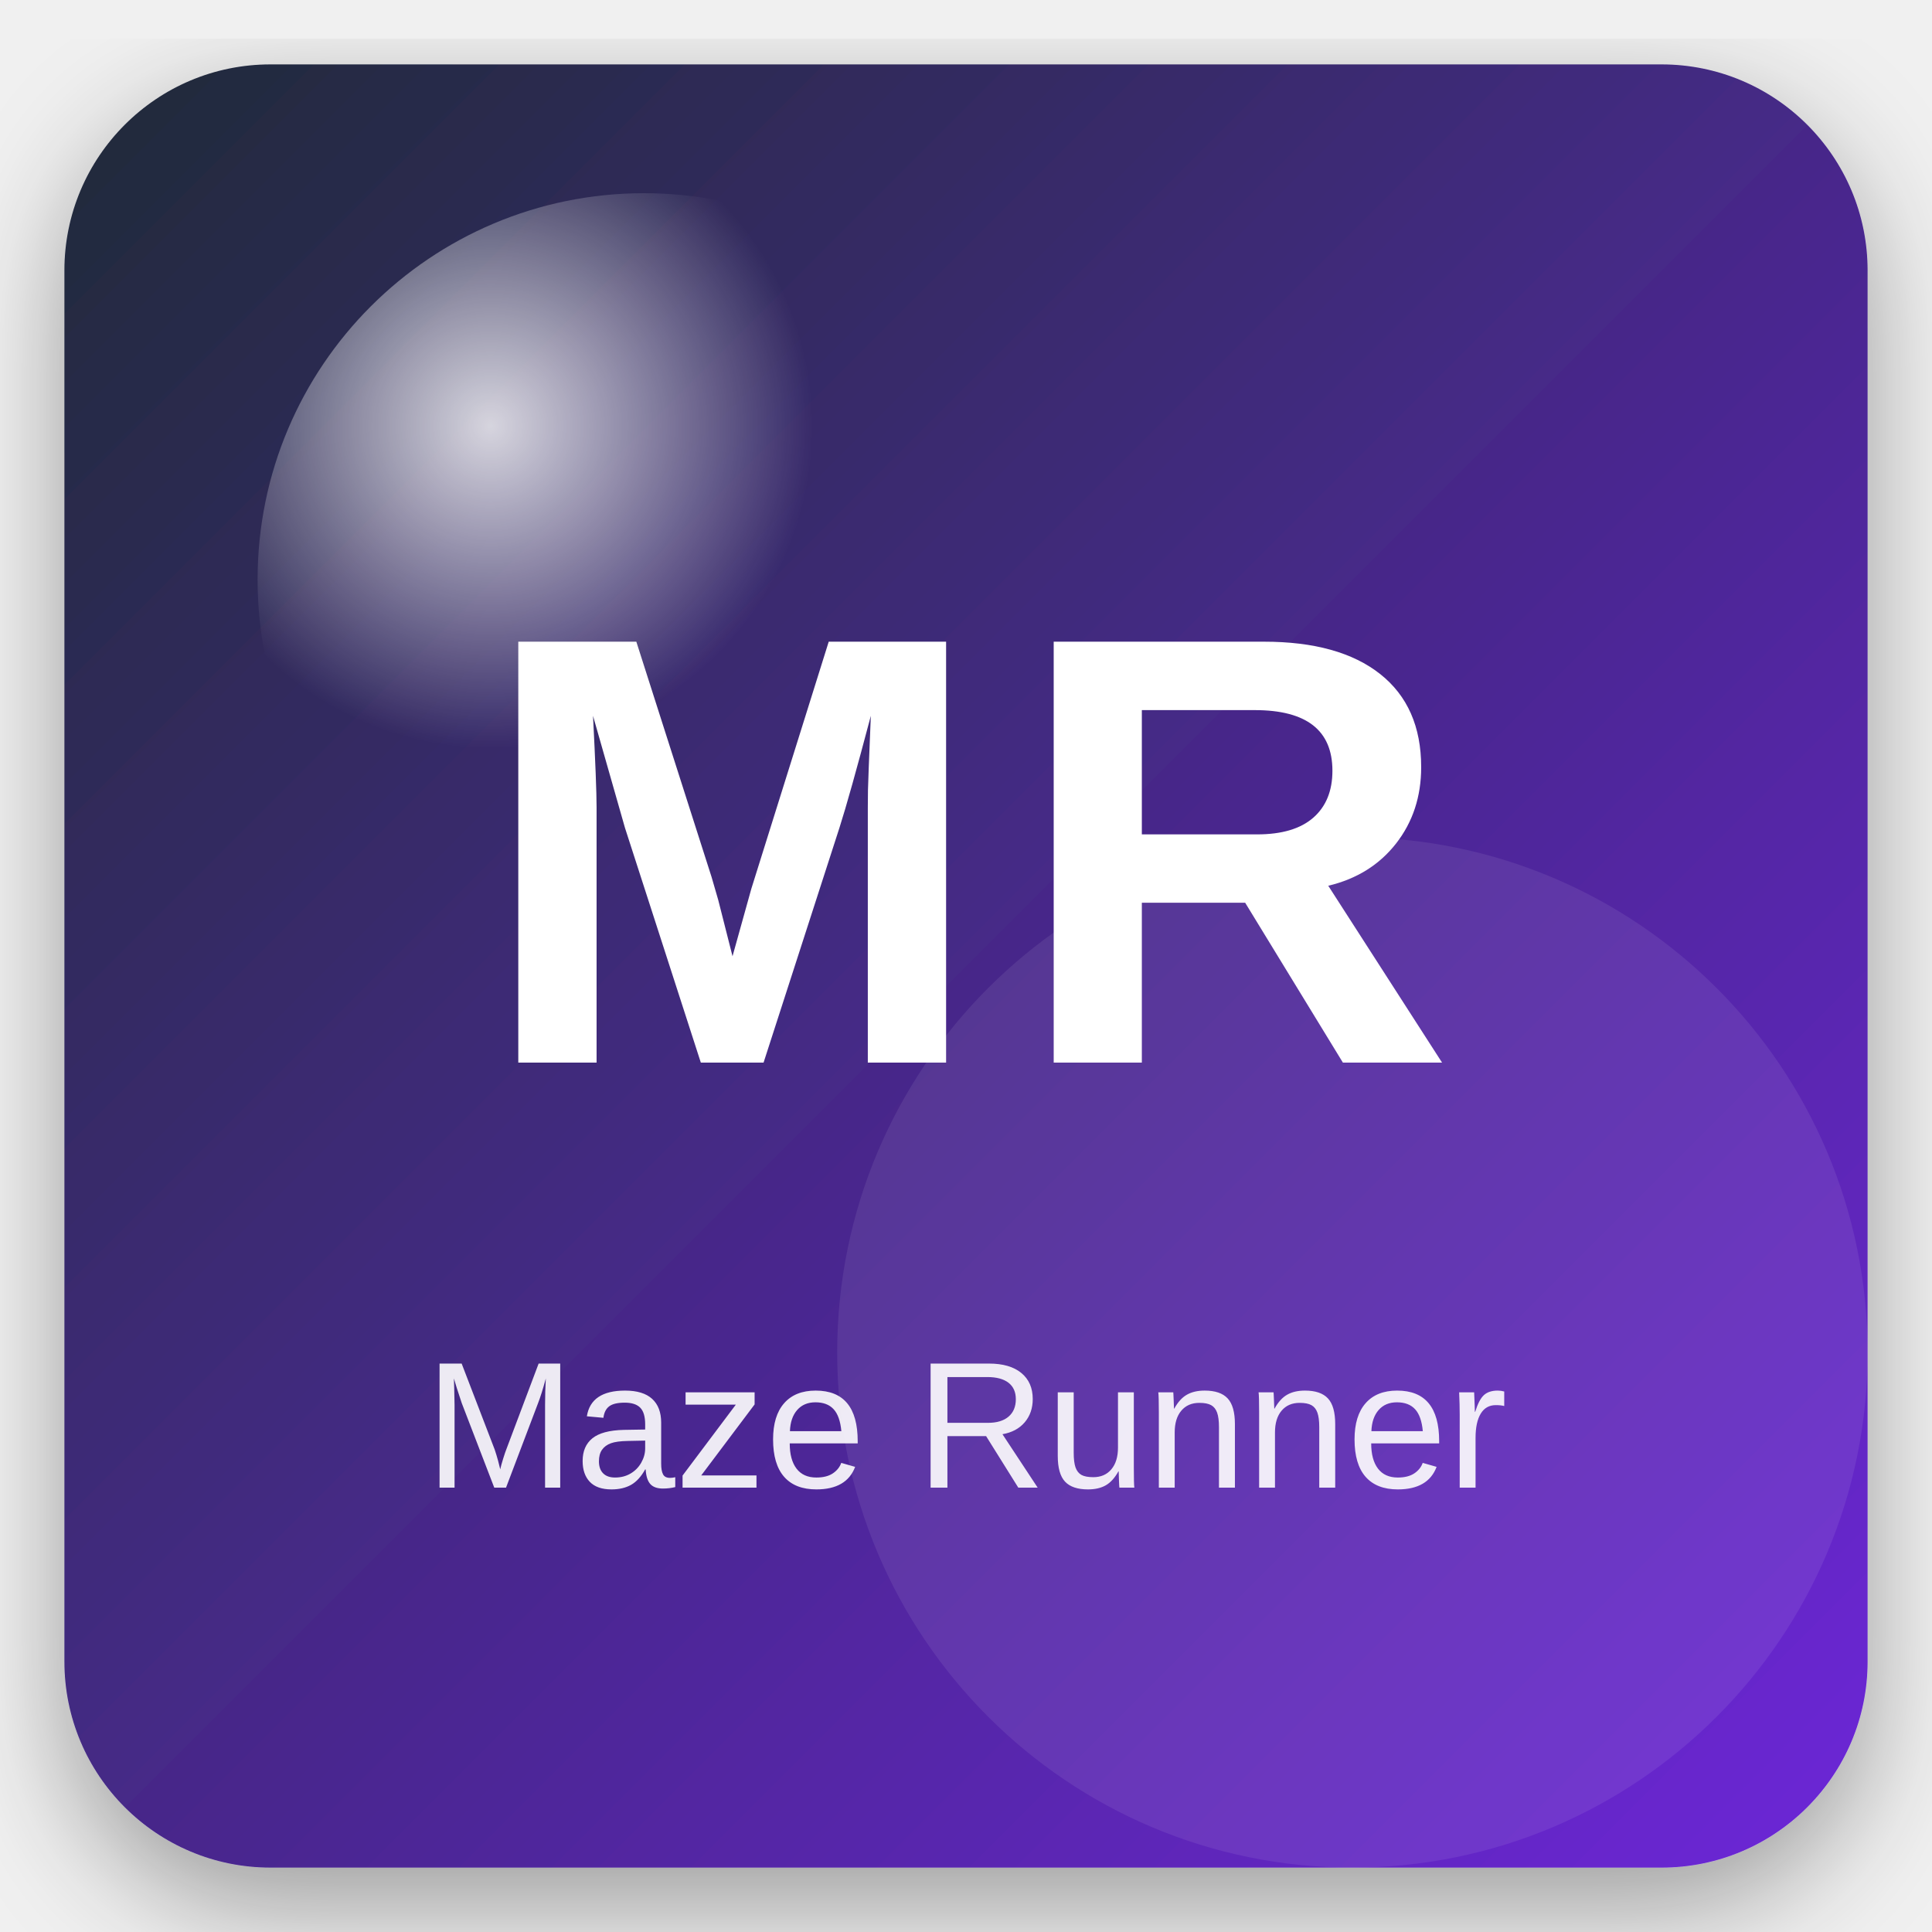
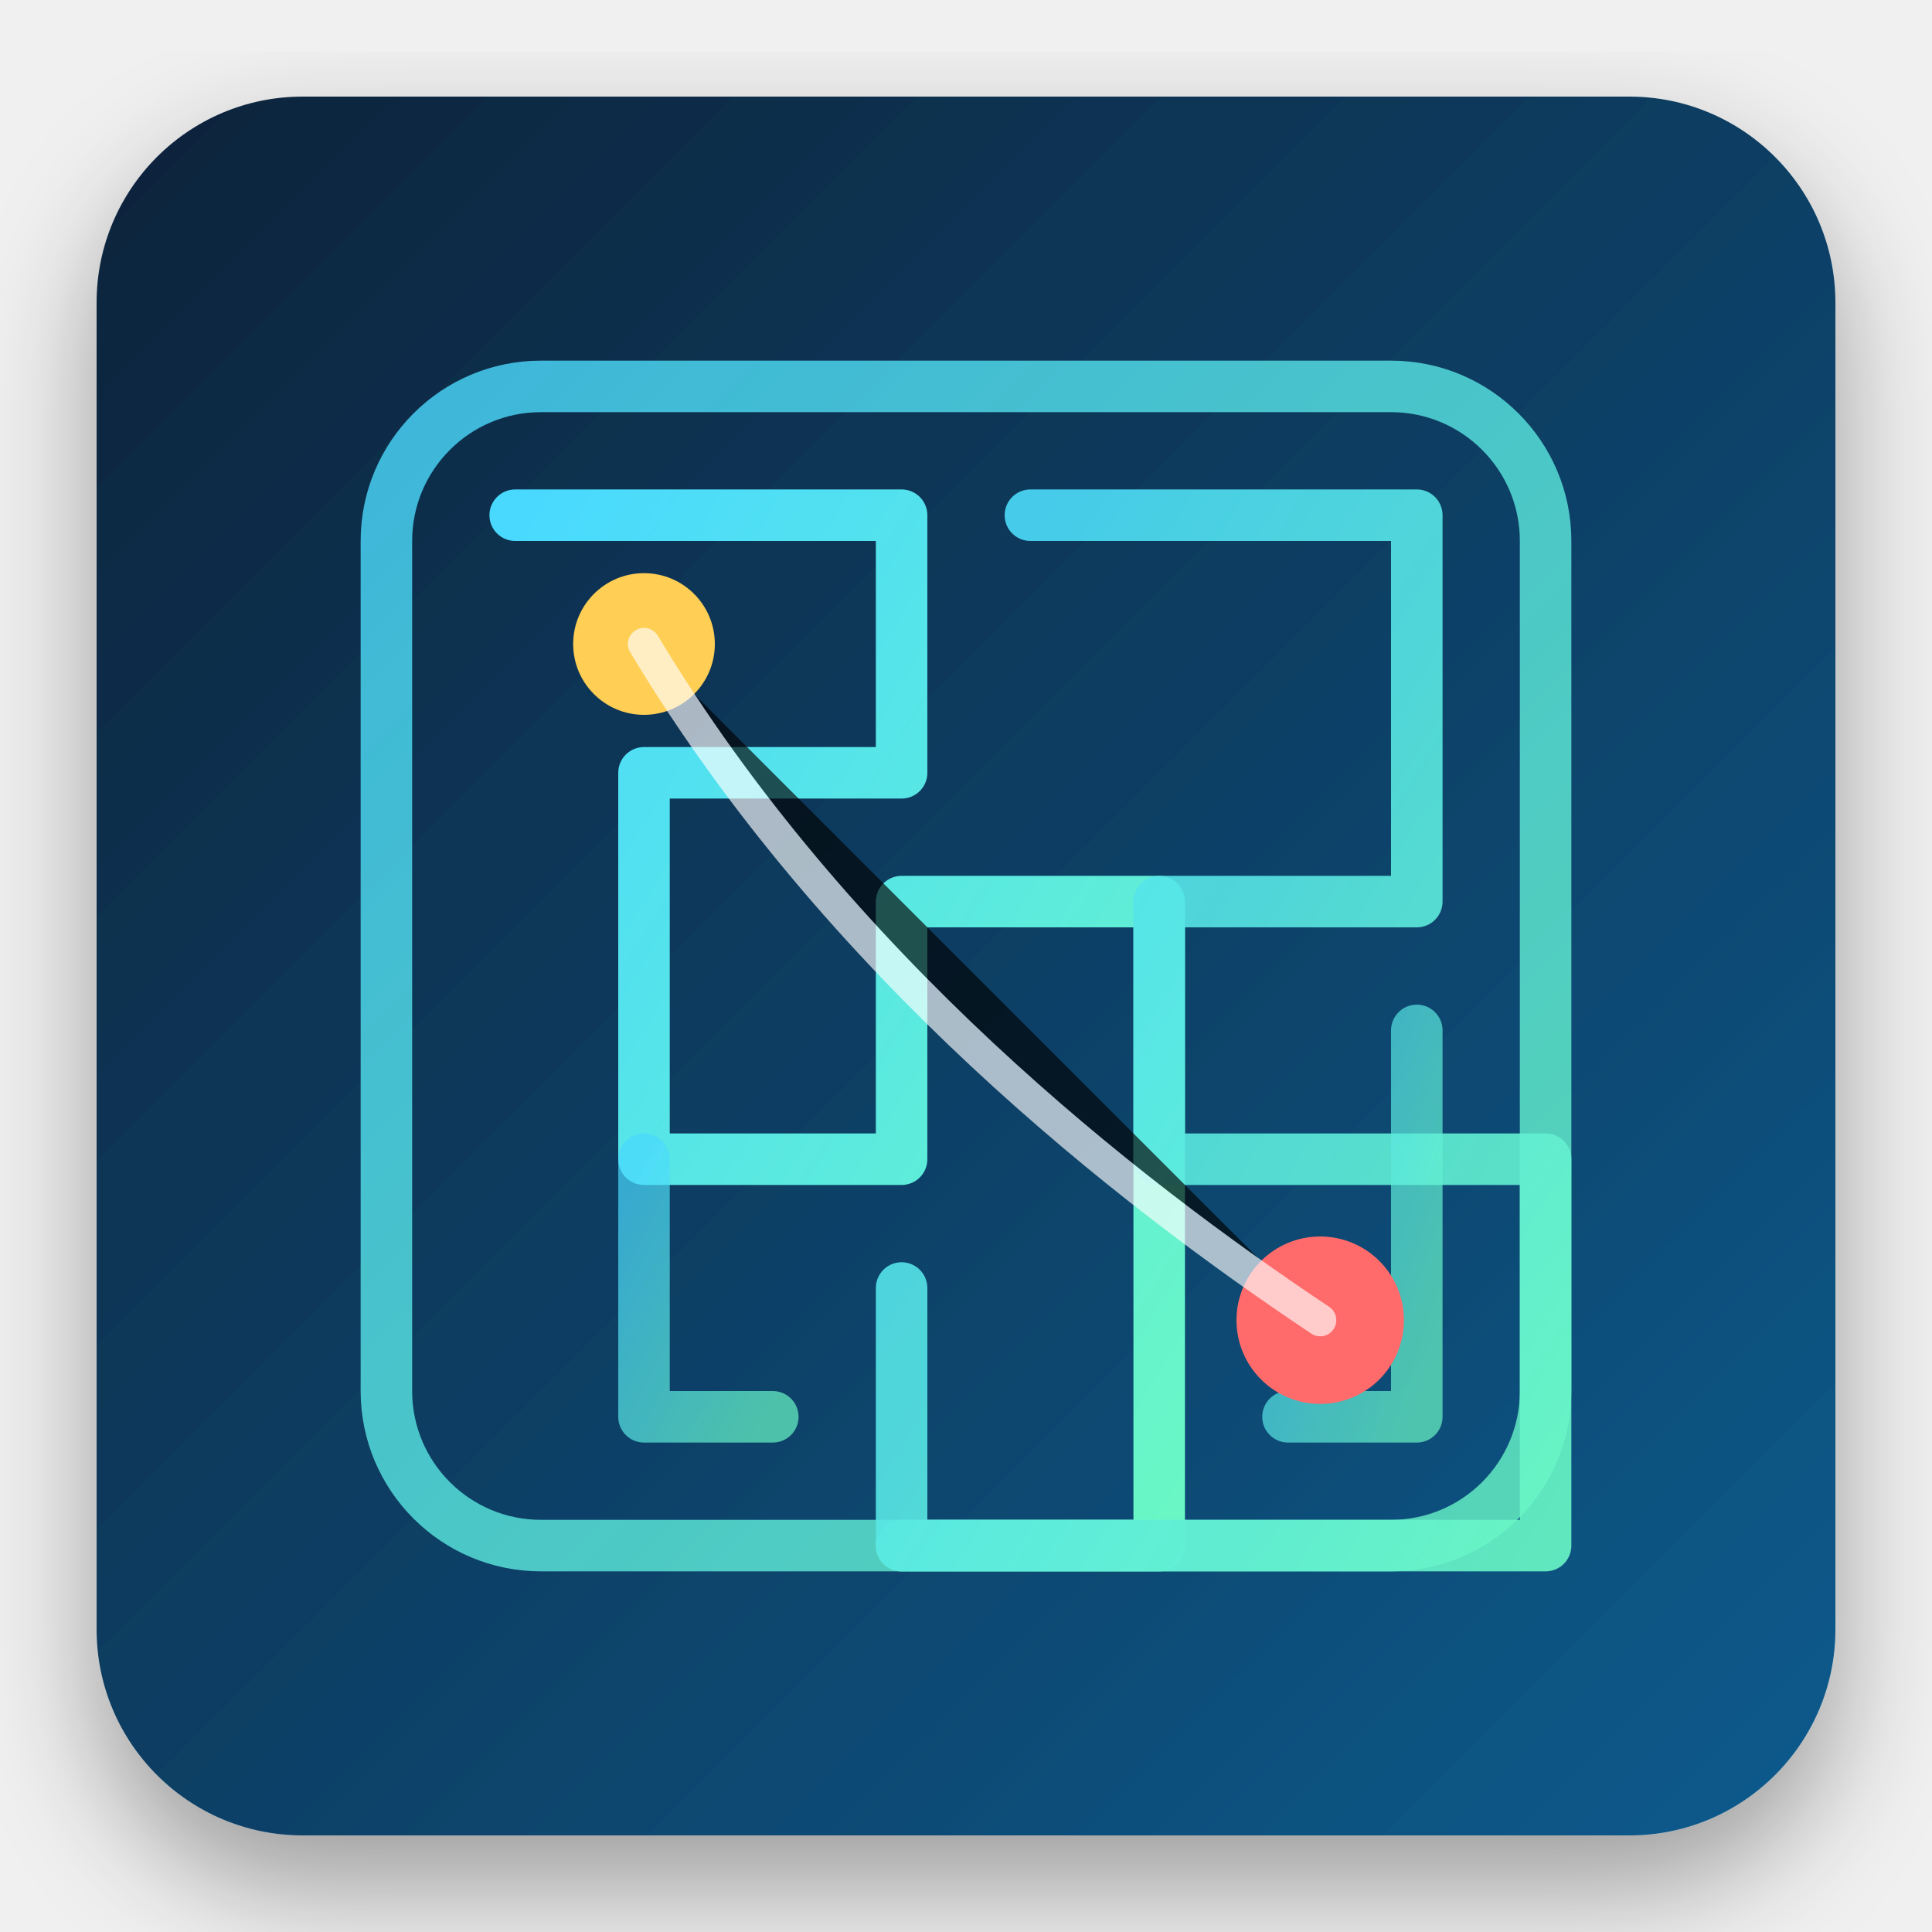
<svg xmlns="http://www.w3.org/2000/svg" width="600" height="600" viewBox="0 0 600 600">
  <defs>
-     <linearGradient id="grad-maze-runner" x1="0%" y1="0%" x2="100%" y2="100%">
-       <stop offset="0%" stop-color="#1f2937" />
-       <stop offset="100%" stop-color="#6d28d9" />
+     <linearGradient id="bg-maze" x1="0%" y1="0%" x2="100%" y2="100%">
+       <stop offset="0%" stop-color="#0c223a" />
+       <stop offset="100%" stop-color="#0e5b8d" />
    </linearGradient>
-     <radialGradient id="highlight-maze-runner" cx="30%" cy="30%" r="70%">
-       <stop offset="0%" stop-color="rgba(255,255,255,0.8)" />
-       <stop offset="60%" stop-color="rgba(255,255,255,0.0)" />
-       <stop offset="100%" stop-color="rgba(255,255,255,0.0)" />
-     </radialGradient>
+     <linearGradient id="maze-lines" x1="0%" y1="0%" x2="100%" y2="100%">
+       <stop offset="0%" stop-color="#49d9ff" />
+       <stop offset="100%" stop-color="#6af7c5" />
+     </linearGradient>
    <filter id="shadow" x="-20%" y="-20%" width="140%" height="140%">
-       <feDropShadow dx="0" dy="12" stdDeviation="18" flood-color="rgba(0,0,0,0.35)" />
+       <feDropShadow dx="0" dy="16" stdDeviation="18" flood-color="rgba(0,0,0,0.35)" />
    </filter>
  </defs>
-   <rect width="560" height="560" x="20" y="20" rx="64" fill="url(#grad-maze-runner)" filter="url(#shadow)" />
-   <circle cx="200" cy="180" r="120" fill="url(#highlight-maze-runner)" />
-   <circle cx="420" cy="420" r="160" fill="rgba(255,255,255,0.08)" />
-   <text x="50%" y="55%" text-anchor="middle" font-family="'Poppins', 'Segoe UI', 'Arial', sans-serif" font-weight="700" font-size="190" fill="#FFFFFF" letter-spacing="8">MR</text>
-   <text x="50%" y="77%" text-anchor="middle" font-family="'Poppins', 'Segoe UI', 'Arial', sans-serif" font-weight="500" font-size="56" fill="rgba(255,255,255,0.9)">Maze Runner</text>
+   <rect x="30" y="30" width="540" height="540" rx="64" fill="url(#bg-maze)" filter="url(#shadow)" />
+   <g transform="translate(120 120)" fill="none" stroke="url(#maze-lines)" stroke-width="16" stroke-linecap="round" stroke-linejoin="round">
+     <rect x="0" y="0" width="360" height="360" rx="48" opacity="0.8" />
+     <path d="M40 40h120v80H80v120h80v-80h80v200h-80" />
+     <path d="M200 40h120v120h-80v80h120v120h-200v-80" opacity="0.9" />
+     <path d="M120 320H80v-80" opacity="0.7" />
+     <path d="M320 200v120h-40" opacity="0.7" />
+   </g>
+   <g transform="translate(150 150)">
+     <circle cx="50" cy="50" r="22" fill="#ffce54" />
+     <circle cx="260" cy="260" r="26" fill="#ff6b6b" />
+     <path d="M50 50C110 150 200 220 260 260" stroke="#ffffff" stroke-width="10" stroke-linecap="round" opacity="0.65" />
+   </g>
</svg>
